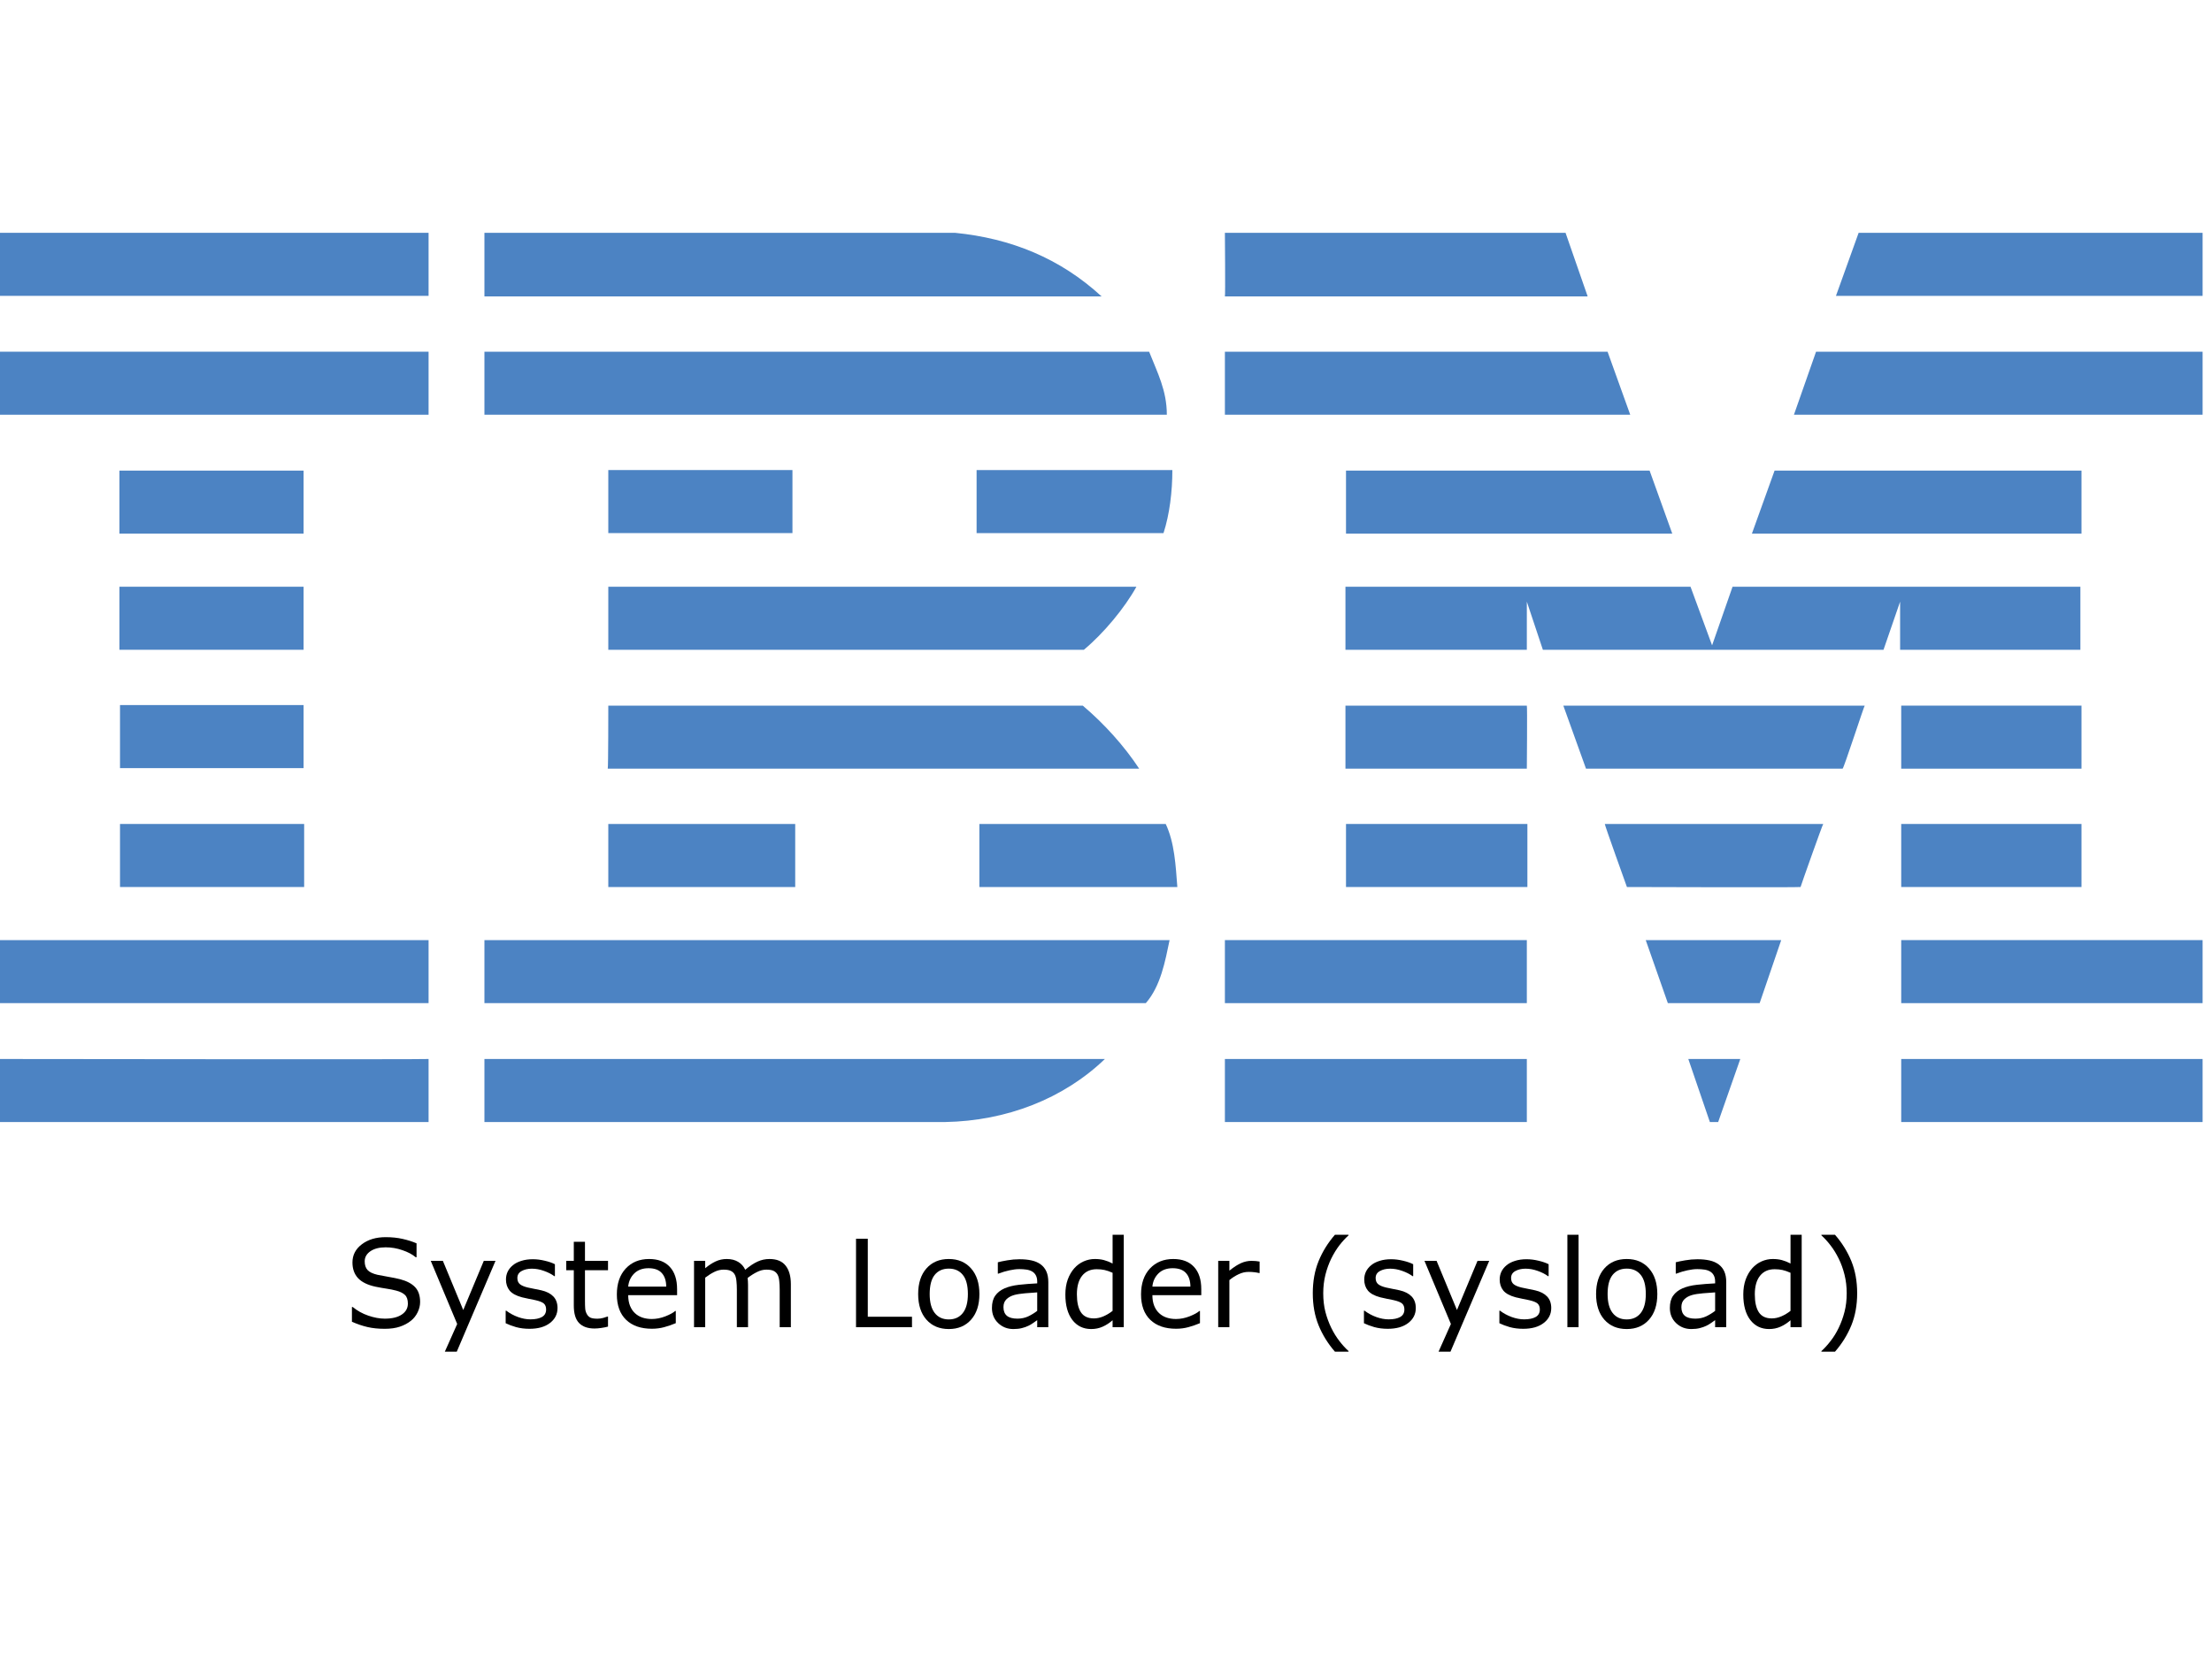
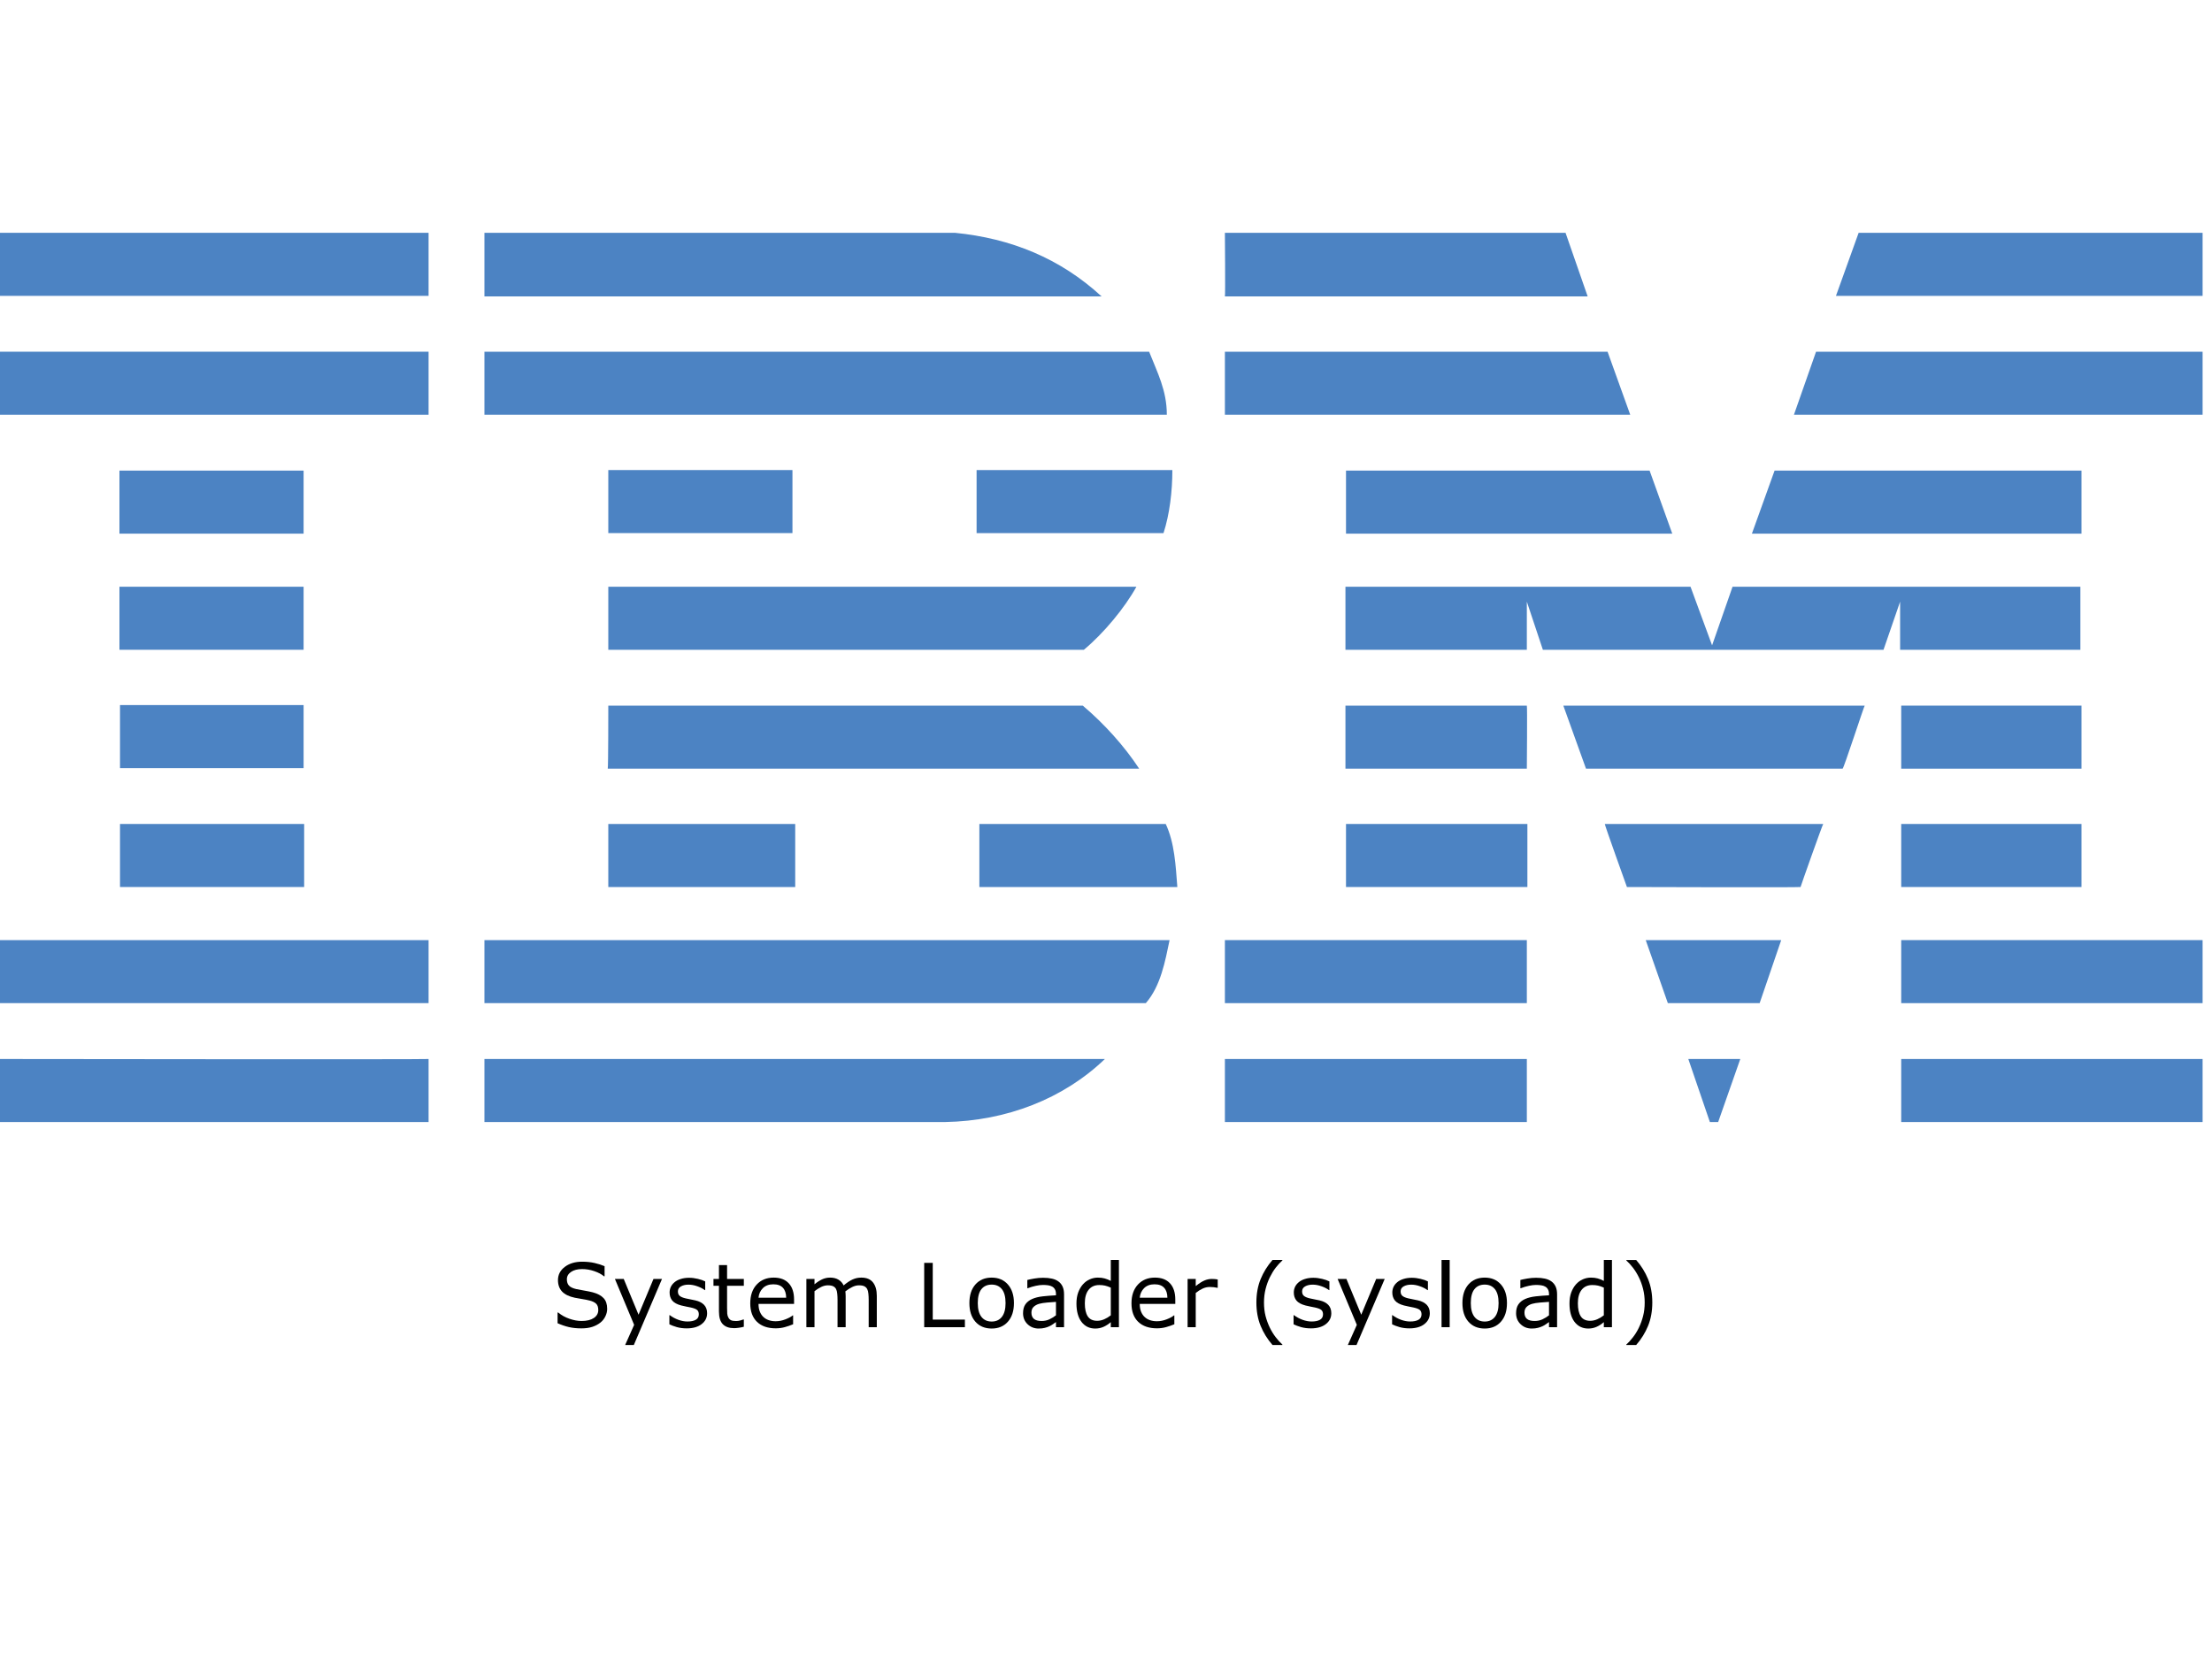
<svg xmlns="http://www.w3.org/2000/svg" id="Layer_1" x="0px" y="0px" viewBox="0 0 400 300" style="enable-background:new 0 0 400 245;" xml:space="preserve" version="1.1">
  <defs id="defs137" />
  <style type="text/css" id="style2"> .st0{fill:#4C83C3;} </style>
  <g id="g130">
    <path id="polygon4" class="st0" style="fill:#4c83c3" d="m 336.1,42.1 h 62.2 V 53.5 H 332 Z" />
    <path class="st0" d="m 221.5,42.1 h 61.6 l 4,11.5 c 0,0 -65.6,0 -65.6,0 0.1,-0.1 0,-11.5 0,-11.5 z" id="path6" />
    <path class="st0" d="m 172.7,42.1 c 10.1,1 19,4.6 26.5,11.5 0,0 -111.6,0 -111.6,0 0,0 0,-11.5 0,-11.5 z" id="path8" />
    <g id="g14">
      <path id="rect10" class="st0" style="fill:#4c83c3" d="m 0,42.1 h 77.5 v 11.4 H 0 Z" />
      <path class="st0" d="M 38.8,47.8" id="path12" />
    </g>
    <path class="st0" d="m 398.3,75 h -73.9 c 0,0 4,-11.4 4,-11.4 h 69.9 z" id="path16" />
    <path id="polygon18" class="st0" style="fill:#4c83c3" d="m 221.5,63.6 h 69.2 l 4.1,11.4 h -73.3 z" />
    <path class="st0" d="m 207.8,63.6 c 1.5,3.8 3.2,7 3.2,11.4 H 87.6 V 63.6 Z" id="path20" />
    <g id="g26">
      <path id="rect22" class="st0" style="fill:#4c83c3" d="m 0,63.6 h 77.5 v 11.4 H 0 Z" />
      <path class="st0" d="M 38.8,69.3" id="path24" />
    </g>
    <path id="polygon28" class="st0" style="fill:#4c83c3" d="m 376.4,85.1 v 11.4 h -59.6 l 4.1,-11.4 z" />
    <path id="polygon30" class="st0" style="fill:#4c83c3" d="M 243.4,96.5 V 85.1 h 54.9 l 4.1,11.4 z" />
    <path class="st0" d="m 212,85 c 0,3.9 -0.5,8 -1.6,11.4 H 176.6 V 85 Z" id="path32" />
    <g id="g38">
      <path id="rect34" class="st0" style="fill:#4c83c3" d="m 21.6,85.1 h 33.3 v 11.4 H 21.6 Z" />
      <path class="st0" d="M 38.3,90.8" id="path36" />
    </g>
    <g id="g44">
      <path id="rect40" class="st0" style="fill:#4c83c3" d="m 110,85 h 33.3 V 96.4 H 110 Z" />
      <path class="st0" d="M 126.6,90.8" id="path42" />
    </g>
    <path class="st0" d="m 276.1,108.8 c 0,0 0,8.7 0,8.7 h -32.8 v -11.4 h 62.4 l 3.9,10.6 c 0,0 3.7,-10.6 3.7,-10.6 h 62.9 v 11.4 h -32.6 c 0,0 0,-8.7 0,-8.7 l -3,8.7 H 279 Z" id="path46" />
    <path class="st0" d="m 110,106.1 h 95.5 v 0 c -2.1,3.8 -5.9,8.4 -9.5,11.4 0,0 -86,0 -86,0 0,0 0,-11.4 0,-11.4 z" id="path48" />
    <g id="g54">
      <path id="rect50" class="st0" style="fill:#4c83c3" d="m 21.6,106.1 h 33.3 v 11.4 H 21.6 Z" />
      <path class="st0" d="M 38.3,111.8" id="path52" />
    </g>
    <g id="g60">
      <path id="rect56" class="st0" style="fill:#4c83c3" d="m 343.8,127.6 h 32.6 V 139 h -32.6 z" />
      <path class="st0" d="M 360.1,133.3" id="path58" />
    </g>
    <path class="st0" d="M 276.1,127.6 H 243.3 V 139 c 0,0 32.8,0 32.8,0 0,-0.1 0.1,-11.4 0,-11.4 z" id="path62" />
    <path class="st0" d="m 337.2,127.6 c -0.1,0 -3.8,11.4 -4,11.4 h -46.4 c 0,0 -4.1,-11.4 -4.1,-11.4 z" id="path64" />
    <path class="st0" d="m 110,127.6 h 85.8 c 3.9,3.3 7.5,7.3 10.2,11.4 0.2,0 -96.1,0 -96.1,0 0.1,-0.1 0.1,-11.4 0.1,-11.4 z" id="path66" />
    <path class="st0" d="M 54.9,138.9 V 127.5 H 21.7 c 0,0 0,11.4 0,11.4 0,0 33.2,0 33.2,0 z" id="path68" />
    <g id="g74">
      <path id="rect70" class="st0" style="fill:#4c83c3" d="m 343.8,149 h 32.6 v 11.4 h -32.6 z" />
      <path class="st0" d="M 360.1,154.7" id="path72" />
    </g>
    <g id="g80">
      <path id="rect76" class="st0" style="fill:#4c83c3" d="m 243.4,149 h 32.8 v 11.4 h -32.8 z" />
      <path class="st0" d="M 259.8,154.7" id="path78" />
    </g>
    <path class="st0" d="m 325.6,160.4 c 0,-0.1 4,-11.4 4.1,-11.4 h -39.5 c -0.1,0 4,11.4 4,11.4 0,0 31.4,0.1 31.4,0 z" id="path82" />
    <path class="st0" d="m 110,160.4 c 0,0 0,-11.4 0,-11.4 h 33.8 c 0,0 0,11.4 0,11.4 -0.1,0 -33.8,0 -33.8,0 z" id="path84" />
    <path class="st0" d="m 210.8,149 c 1.6,3.4 1.8,7.5 2.1,11.4 H 177.1 V 149 Z" id="path86" />
    <g id="g92">
      <path id="rect88" class="st0" style="fill:#4c83c3" d="M 21.7,149 H 55 v 11.4 H 21.7 Z" />
      <path class="st0" d="M 38.3,154.7" id="path90" />
    </g>
    <g id="g98">
      <path id="rect94" class="st0" style="fill:#4c83c3" d="m 343.8,170 h 54.5 v 11.4 h -54.5 z" />
      <path class="st0" d="M 371,175.7" id="path96" />
    </g>
    <g id="g104">
      <path id="rect100" class="st0" style="fill:#4c83c3" d="m 221.5,170 h 54.6 v 11.4 h -54.6 z" />
      <path class="st0" d="M 248.8,175.7" id="path102" />
    </g>
    <path id="polygon106" class="st0" style="fill:#4c83c3" d="m 297.6,170 h 24.5 l -3.9,11.4 h -16.6 z" />
    <path class="st0" d="m 0,170 v 11.4 h 77.5 c 0,0 0,-11.4 0,-11.4 0,0 -77.6,0 -77.5,0 z" id="path108" />
    <path class="st0" d="m 211.5,170 c -0.8,3.8 -1.6,8.3 -4.3,11.4 h -1 H 87.6 V 170 Z" id="path110" />
    <path id="polygon112" class="st0" style="fill:#4c83c3" d="m 305.3,191.5 h 9.4 l -4,11.4 h -1.5 z" />
    <g id="g118">
      <path id="rect114" class="st0" style="fill:#4c83c3" d="m 343.8,191.5 h 54.5 v 11.4 h -54.5 z" />
      <path class="st0" d="M 371,197.2" id="path116" />
    </g>
    <path class="st0" d="m 87.6,202.9 v -11.4 c 0,0 111.9,0 112.2,0 -7.5,7.2 -17.8,11.2 -28.9,11.4 H 87.6" id="path120" />
    <g id="g126">
      <path id="rect122" class="st0" style="fill:#4c83c3" d="m 221.5,191.5 h 54.6 v 11.4 h -54.6 z" />
      <path class="st0" d="M 248.8,197.2" id="path124" />
    </g>
    <path class="st0" d="m 77.5,191.5 c 0,0 0,11.4 0,11.4 0,0 -77.4,0 -77.5,0 0,0 0,-11.4 0,-11.4 0,0 77.4,0.1 77.5,0 z" id="path128" />
  </g>
-   <g aria-label="System Loader (sysload)" id="text132" style="font-size:22px;text-anchor:middle">
-     <path d="m 75.971,235.435 q 0,0.935 -0.44,1.848 -0.43,0.913 -1.214,1.547 -0.859,0.688 -2.009,1.074 -1.139,0.387 -2.75,0.387 -1.729,0 -3.115,-0.322 -1.375,-0.322 -2.804,-0.956 v -2.664 h 0.15 q 1.214,1.01 2.804,1.558 1.59,0.548 2.986,0.548 1.977,0 3.072,-0.741 1.106,-0.741 1.106,-1.977 0,-1.063 -0.526,-1.568 -0.516,-0.505 -1.579,-0.784 -0.806,-0.215 -1.751,-0.354 -0.935,-0.14 -1.987,-0.354 -2.127,-0.451 -3.158,-1.536 -1.021,-1.096 -1.021,-2.847 0,-2.009 1.697,-3.287 1.697,-1.289 4.308,-1.289 1.687,0 3.094,0.322 1.407,0.322 2.492,0.795 v 2.514 h -0.15 q -0.913,-0.773 -2.406,-1.278 -1.482,-0.516 -3.04,-0.516 -1.708,0 -2.75,0.709 -1.031,0.709 -1.031,1.826 0,0.999 0.516,1.568 0.516,0.569 1.815,0.87 0.688,0.15 1.955,0.365 1.268,0.215 2.148,0.44 1.783,0.473 2.686,1.429 0.902,0.956 0.902,2.675 z" id="path158" />
-     <path d="m 89.603,228.001 -7.004,16.425 h -2.159 l 2.234,-5.006 -4.78,-11.419 h 2.191 l 3.685,8.895 3.717,-8.895 z" id="path160" />
-     <path d="m 100.817,236.541 q 0,1.644 -1.364,2.696 -1.354,1.053 -3.706,1.053 -1.332,0 -2.449,-0.312 -1.106,-0.322 -1.858,-0.698 v -2.267 h 0.107 q 0.956,0.72 2.127,1.149 1.171,0.419 2.245,0.419 1.332,0 2.084,-0.43 0.752,-0.43 0.752,-1.354 0,-0.709 -0.408,-1.074 -0.408,-0.365 -1.568,-0.623 -0.43,-0.097 -1.128,-0.226 -0.688,-0.129 -1.257,-0.279 -1.579,-0.419 -2.245,-1.225 -0.655,-0.816 -0.655,-1.998 0,-0.741 0.301,-1.396 0.312,-0.655 0.935,-1.171 0.602,-0.505 1.525,-0.795 0.935,-0.301 2.084,-0.301 1.074,0 2.17,0.269 1.106,0.258 1.837,0.634 v 2.159 h -0.107 q -0.773,-0.569 -1.88,-0.956 -1.106,-0.397 -2.17,-0.397 -1.106,0 -1.869,0.43 -0.763,0.419 -0.763,1.257 0,0.741 0.462,1.117 0.451,0.376 1.461,0.612 0.559,0.129 1.246,0.258 0.698,0.129 1.16,0.236 1.407,0.322 2.17,1.106 0.763,0.795 0.763,2.105 z" id="path162" />
-     <path d="m 109.948,239.893 q -0.569,0.15 -1.246,0.247 -0.666,0.097 -1.192,0.097 -1.837,0 -2.793,-0.988 -0.956,-0.988 -0.956,-3.169 v -6.381 h -1.364 v -1.697 h 1.364 v -3.448 h 2.02 v 3.448 h 4.168 v 1.697 h -4.168 v 5.468 q 0,0.945 0.043,1.482 0.043,0.526 0.301,0.988 0.236,0.43 0.645,0.634 0.419,0.193 1.268,0.193 0.494,0 1.031,-0.14 0.537,-0.15 0.773,-0.247 h 0.107 z" id="path164" />
-     <path d="m 122.441,234.21 h -8.841 q 0,1.106 0.333,1.934 0.333,0.816 0.913,1.343 0.559,0.516 1.321,0.773 0.773,0.258 1.697,0.258 1.225,0 2.46,-0.483 1.246,-0.494 1.772,-0.967 h 0.107 v 2.202 q -1.021,0.43 -2.084,0.72 -1.063,0.29 -2.234,0.29 -2.986,0 -4.662,-1.611 -1.676,-1.622 -1.676,-4.598 0,-2.943 1.601,-4.673 1.611,-1.729 4.232,-1.729 2.428,0 3.738,1.418 1.321,1.418 1.321,4.028 z m -1.966,-1.547 q -0.011,-1.59 -0.806,-2.46 -0.784,-0.87 -2.396,-0.87 -1.622,0 -2.589,0.956 -0.956,0.956 -1.085,2.374 z" id="path166" />
-     <path d="m 143.013,240 h -2.02 v -6.832 q 0,-0.773 -0.075,-1.493 -0.064,-0.72 -0.29,-1.149 -0.247,-0.462 -0.709,-0.698 -0.462,-0.236 -1.332,-0.236 -0.849,0 -1.697,0.43 -0.849,0.419 -1.697,1.074 0.032,0.247 0.054,0.58 0.021,0.322 0.021,0.645 V 240 h -2.02 v -6.832 q 0,-0.795 -0.075,-1.504 -0.065,-0.72 -0.29,-1.149 -0.247,-0.462 -0.709,-0.688 -0.462,-0.236 -1.332,-0.236 -0.827,0 -1.665,0.408 -0.827,0.408 -1.654,1.042 V 240 h -2.02 v -11.999 h 2.02 v 1.332 q 0.945,-0.784 1.88,-1.225 0.945,-0.44 2.009,-0.44 1.225,0 2.073,0.516 0.859,0.516 1.278,1.429 1.225,-1.031 2.234,-1.482 1.01,-0.462 2.159,-0.462 1.977,0 2.911,1.203 0.945,1.192 0.945,3.341 z" id="path168" />
-     <path d="m 164.916,240 h -10.119 v -15.995 h 2.127 v 14.104 h 7.992 z" id="path170" />
-     <path d="m 177.108,234.006 q 0,2.933 -1.504,4.63 -1.504,1.697 -4.028,1.697 -2.546,0 -4.05,-1.697 -1.493,-1.697 -1.493,-4.63 0,-2.933 1.493,-4.63 1.504,-1.708 4.05,-1.708 2.524,0 4.028,1.708 1.504,1.697 1.504,4.63 z m -2.084,0 q 0,-2.331 -0.913,-3.459 -0.913,-1.139 -2.535,-1.139 -1.644,0 -2.557,1.139 -0.902,1.128 -0.902,3.459 0,2.256 0.913,3.427 0.913,1.16 2.546,1.16 1.611,0 2.524,-1.149 0.924,-1.16 0.924,-3.438 z" id="path172" />
-     <path d="m 189.569,240 h -2.009 v -1.278 q -0.269,0.183 -0.73,0.516 -0.451,0.322 -0.881,0.516 -0.505,0.247 -1.16,0.408 -0.655,0.172 -1.536,0.172 -1.622,0 -2.75,-1.074 -1.128,-1.074 -1.128,-2.739 0,-1.364 0.58,-2.202 0.591,-0.849 1.676,-1.332 1.096,-0.483 2.632,-0.655 1.536,-0.172 3.298,-0.258 v -0.312 q 0,-0.688 -0.247,-1.139 -0.236,-0.451 -0.688,-0.709 -0.43,-0.247 -1.031,-0.333 -0.602,-0.086 -1.257,-0.086 -0.795,0 -1.772,0.215 -0.978,0.204 -2.02,0.602 h -0.107 v -2.052 q 0.591,-0.161 1.708,-0.354 1.117,-0.193 2.202,-0.193 1.268,0 2.202,0.215 0.945,0.204 1.633,0.709 0.677,0.494 1.031,1.278 0.354,0.784 0.354,1.944 z m -2.009,-2.954 v -3.341 q -0.924,0.054 -2.181,0.161 -1.246,0.107 -1.977,0.312 -0.87,0.247 -1.407,0.773 -0.537,0.516 -0.537,1.429 0,1.031 0.623,1.558 0.623,0.516 1.901,0.516 1.063,0 1.944,-0.408 0.881,-0.419 1.633,-0.999 z" id="path174" />
-     <path d="m 203.212,240 h -2.02 v -1.257 q -0.87,0.752 -1.815,1.171 -0.945,0.419 -2.052,0.419 -2.148,0 -3.416,-1.654 -1.257,-1.654 -1.257,-4.587 0,-1.525 0.43,-2.718 0.44,-1.192 1.182,-2.03 0.73,-0.816 1.697,-1.246 0.978,-0.43 2.02,-0.43 0.945,0 1.676,0.204 0.73,0.193 1.536,0.612 v -5.199 h 2.02 z m -2.02,-2.954 v -6.886 q -0.816,-0.365 -1.461,-0.505 -0.645,-0.14 -1.407,-0.14 -1.697,0 -2.643,1.182 -0.945,1.182 -0.945,3.352 0,2.138 0.73,3.255 0.73,1.106 2.342,1.106 0.859,0 1.74,-0.376 0.881,-0.387 1.644,-0.988 z" id="path176" />
-     <path d="m 217.23,234.21 h -8.841 q 0,1.106 0.333,1.934 0.333,0.816 0.913,1.343 0.559,0.516 1.321,0.773 0.773,0.258 1.697,0.258 1.225,0 2.46,-0.483 1.246,-0.494 1.772,-0.967 h 0.107 v 2.202 q -1.021,0.43 -2.084,0.72 -1.063,0.29 -2.234,0.29 -2.986,0 -4.662,-1.611 -1.676,-1.622 -1.676,-4.598 0,-2.943 1.601,-4.673 1.611,-1.729 4.232,-1.729 2.428,0 3.738,1.418 1.321,1.418 1.321,4.028 z m -1.966,-1.547 q -0.011,-1.59 -0.806,-2.46 -0.784,-0.87 -2.396,-0.87 -1.622,0 -2.589,0.956 -0.956,0.956 -1.085,2.374 z" id="path178" />
-     <path d="m 227.779,230.203 h -0.107 q -0.451,-0.107 -0.881,-0.15 -0.419,-0.054 -0.999,-0.054 -0.935,0 -1.805,0.419 -0.87,0.408 -1.676,1.063 V 240 h -2.02 v -11.999 h 2.02 v 1.772 q 1.203,-0.967 2.116,-1.364 0.924,-0.408 1.88,-0.408 0.526,0 0.763,0.032 0.236,0.021 0.709,0.097 z" id="path180" />
-     <path d="m 243.86,244.426 h -2.46 q -1.901,-2.181 -2.954,-4.759 -1.053,-2.578 -1.053,-5.812 0,-3.233 1.053,-5.812 1.053,-2.578 2.954,-4.759 h 2.46 v 0.107 q -0.87,0.784 -1.665,1.815 -0.784,1.021 -1.461,2.385 -0.645,1.321 -1.053,2.911 -0.397,1.59 -0.397,3.352 0,1.837 0.387,3.362 0.397,1.525 1.063,2.9 0.645,1.321 1.472,2.385 0.827,1.074 1.654,1.815 z" id="path182" />
-     <path d="m 256.021,236.541 q 0,1.644 -1.364,2.696 -1.354,1.053 -3.706,1.053 -1.332,0 -2.449,-0.312 -1.106,-0.322 -1.858,-0.698 v -2.267 H 246.75 q 0.956,0.72 2.127,1.149 1.171,0.419 2.245,0.419 1.332,0 2.084,-0.43 0.752,-0.43 0.752,-1.354 0,-0.709 -0.408,-1.074 -0.408,-0.365 -1.568,-0.623 -0.43,-0.097 -1.128,-0.226 -0.688,-0.129 -1.257,-0.279 -1.579,-0.419 -2.245,-1.225 -0.655,-0.816 -0.655,-1.998 0,-0.741 0.301,-1.396 0.312,-0.655 0.935,-1.171 0.602,-0.505 1.525,-0.795 0.935,-0.301 2.084,-0.301 1.074,0 2.17,0.269 1.106,0.258 1.837,0.634 v 2.159 h -0.107 q -0.773,-0.569 -1.88,-0.956 -1.106,-0.397 -2.17,-0.397 -1.106,0 -1.869,0.43 -0.763,0.419 -0.763,1.257 0,0.741 0.462,1.117 0.451,0.376 1.461,0.612 0.559,0.129 1.246,0.258 0.698,0.129 1.16,0.236 1.407,0.322 2.17,1.106 0.763,0.795 0.763,2.105 z" id="path184" />
-     <path d="m 269.298,228.001 -7.004,16.425 h -2.159 l 2.234,-5.006 -4.78,-11.419 h 2.191 l 3.685,8.895 3.717,-8.895 z" id="path186" />
-     <path d="m 280.513,236.541 q 0,1.644 -1.364,2.696 -1.354,1.053 -3.706,1.053 -1.332,0 -2.449,-0.312 -1.106,-0.322 -1.858,-0.698 v -2.267 h 0.107 q 0.956,0.72 2.127,1.149 1.171,0.419 2.245,0.419 1.332,0 2.084,-0.43 0.752,-0.43 0.752,-1.354 0,-0.709 -0.408,-1.074 -0.408,-0.365 -1.568,-0.623 -0.43,-0.097 -1.128,-0.226 -0.688,-0.129 -1.257,-0.279 -1.579,-0.419 -2.245,-1.225 -0.655,-0.816 -0.655,-1.998 0,-0.741 0.301,-1.396 0.312,-0.655 0.935,-1.171 0.602,-0.505 1.525,-0.795 0.935,-0.301 2.084,-0.301 1.074,0 2.17,0.269 1.106,0.258 1.837,0.634 v 2.159 h -0.107 q -0.773,-0.569 -1.88,-0.956 -1.106,-0.397 -2.17,-0.397 -1.106,0 -1.869,0.43 -0.763,0.419 -0.763,1.257 0,0.741 0.462,1.117 0.451,0.376 1.461,0.612 0.559,0.129 1.246,0.258 0.698,0.129 1.16,0.236 1.407,0.322 2.17,1.106 0.763,0.795 0.763,2.105 z" id="path188" />
-     <path d="m 285.454,240 h -2.02 v -16.715 h 2.02 z" id="path190" />
-     <path d="m 299.698,234.006 q 0,2.933 -1.504,4.63 -1.504,1.697 -4.028,1.697 -2.546,0 -4.05,-1.697 -1.493,-1.697 -1.493,-4.63 0,-2.933 1.493,-4.63 1.504,-1.708 4.05,-1.708 2.524,0 4.028,1.708 1.504,1.697 1.504,4.63 z m -2.084,0 q 0,-2.331 -0.913,-3.459 -0.913,-1.139 -2.535,-1.139 -1.644,0 -2.557,1.139 -0.902,1.128 -0.902,3.459 0,2.256 0.913,3.427 0.913,1.16 2.546,1.16 1.611,0 2.524,-1.149 0.924,-1.16 0.924,-3.438 z" id="path192" />
-     <path d="m 312.159,240 h -2.009 v -1.278 q -0.269,0.183 -0.73,0.516 -0.451,0.322 -0.881,0.516 -0.505,0.247 -1.16,0.408 -0.655,0.172 -1.536,0.172 -1.622,0 -2.75,-1.074 -1.128,-1.074 -1.128,-2.739 0,-1.364 0.58,-2.202 0.591,-0.849 1.676,-1.332 1.096,-0.483 2.632,-0.655 1.536,-0.172 3.298,-0.258 v -0.312 q 0,-0.688 -0.247,-1.139 -0.236,-0.451 -0.688,-0.709 -0.43,-0.247 -1.031,-0.333 -0.602,-0.086 -1.257,-0.086 -0.795,0 -1.772,0.215 -0.978,0.204 -2.02,0.602 h -0.107 v -2.052 q 0.591,-0.161 1.708,-0.354 1.117,-0.193 2.202,-0.193 1.268,0 2.202,0.215 0.945,0.204 1.633,0.709 0.677,0.494 1.031,1.278 0.354,0.784 0.354,1.944 z m -2.009,-2.954 v -3.341 q -0.924,0.054 -2.181,0.161 -1.246,0.107 -1.977,0.312 -0.87,0.247 -1.407,0.773 -0.537,0.516 -0.537,1.429 0,1.031 0.623,1.558 0.623,0.516 1.901,0.516 1.063,0 1.944,-0.408 0.881,-0.419 1.633,-0.999 z" id="path194" />
-     <path d="m 325.802,240 h -2.02 v -1.257 q -0.87,0.752 -1.815,1.171 -0.945,0.419 -2.052,0.419 -2.148,0 -3.416,-1.654 -1.257,-1.654 -1.257,-4.587 0,-1.525 0.43,-2.718 0.44,-1.192 1.182,-2.03 0.73,-0.816 1.697,-1.246 0.978,-0.43 2.02,-0.43 0.945,0 1.676,0.204 0.73,0.193 1.536,0.612 v -5.199 h 2.02 z m -2.02,-2.954 v -6.886 q -0.816,-0.365 -1.461,-0.505 -0.645,-0.14 -1.407,-0.14 -1.697,0 -2.643,1.182 -0.945,1.182 -0.945,3.352 0,2.138 0.73,3.255 0.73,1.106 2.342,1.106 0.859,0 1.74,-0.376 0.881,-0.387 1.644,-0.988 z" id="path196" />
-     <path d="m 335.835,233.855 q 0,3.233 -1.053,5.812 -1.053,2.578 -2.954,4.759 h -2.46 v -0.107 q 0.827,-0.741 1.654,-1.815 0.838,-1.063 1.472,-2.385 0.666,-1.375 1.053,-2.9 0.397,-1.525 0.397,-3.362 0,-1.762 -0.397,-3.352 -0.397,-1.59 -1.053,-2.911 -0.677,-1.364 -1.472,-2.385 -0.784,-1.031 -1.654,-1.815 v -0.107 h 2.46 q 1.901,2.181 2.954,4.759 1.053,2.578 1.053,5.812 z" id="path198" />
+   <g aria-label="System Loader (sysload)" id="text132" style="font-size:16px;text-anchor:middle">
+     <path d="m 109.797,236.68 q 0,0.68 -0.32,1.344 -0.312,0.664 -0.883,1.125 -0.625,0.5 -1.461,0.781 -0.828,0.281 -2,0.281 -1.258,0 -2.266,-0.234 -1,-0.234 -2.039,-0.695 v -1.938 h 0.109 q 0.883,0.734 2.039,1.133 1.156,0.398 2.172,0.398 1.438,0 2.234,-0.539 0.805,-0.539 0.805,-1.438 0,-0.773 -0.383,-1.141 -0.375,-0.367 -1.148,-0.57 -0.586,-0.156 -1.273,-0.258 -0.68,-0.102 -1.445,-0.258 -1.547,-0.328 -2.297,-1.117 -0.742,-0.797 -0.742,-2.07 0,-1.461 1.234,-2.391 1.234,-0.938 3.133,-0.938 1.227,0 2.25,0.234 1.023,0.234 1.812,0.578 v 1.828 h -0.109 q -0.664,-0.562 -1.75,-0.93 -1.078,-0.375 -2.211,-0.375 -1.242,0 -2,0.516 -0.75,0.516 -0.75,1.328 0,0.727 0.375,1.141 0.375,0.414 1.32,0.633 0.5,0.109 1.422,0.266 0.922,0.156 1.562,0.32 1.297,0.344 1.953,1.039 0.656,0.695 0.656,1.945 z" id="path158" />
+     <path d="m 119.711,231.273 -5.094,11.945 h -1.57 l 1.625,-3.641 -3.477,-8.305 h 1.594 l 2.68,6.469 2.703,-6.469 z" id="path160" />
+     <path d="m 127.867,237.484 q 0,1.195 -0.992,1.961 -0.984,0.766 -2.695,0.766 -0.969,0 -1.781,-0.227 -0.805,-0.234 -1.352,-0.508 v -1.648 h 0.078 q 0.695,0.523 1.547,0.836 0.852,0.305 1.633,0.305 0.969,0 1.516,-0.312 0.547,-0.312 0.547,-0.984 0,-0.516 -0.297,-0.781 -0.297,-0.266 -1.141,-0.453 -0.312,-0.07 -0.82,-0.164 -0.5,-0.094 -0.914,-0.203 -1.148,-0.305 -1.633,-0.891 -0.477,-0.594 -0.477,-1.453 0,-0.539 0.219,-1.016 0.227,-0.477 0.68,-0.852 0.438,-0.367 1.109,-0.578 0.68,-0.219 1.516,-0.219 0.781,0 1.578,0.195 0.805,0.188 1.336,0.461 v 1.57 h -0.078 q -0.562,-0.414 -1.367,-0.695 -0.805,-0.289 -1.578,-0.289 -0.805,0 -1.359,0.312 -0.555,0.305 -0.555,0.914 0,0.539 0.336,0.812 0.328,0.273 1.062,0.445 0.406,0.094 0.906,0.188 0.508,0.094 0.844,0.172 1.023,0.234 1.578,0.805 0.555,0.578 0.555,1.531 z" id="path162" />
+     <path d="m 134.508,239.922 q -0.414,0.109 -0.906,0.18 -0.484,0.07 -0.867,0.07 -1.336,0 -2.031,-0.719 -0.695,-0.719 -0.695,-2.305 v -4.641 h -0.992 v -1.234 h 0.992 v -2.508 h 1.469 v 2.508 h 3.031 v 1.234 h -3.031 v 3.977 q 0,0.688 0.031,1.078 0.031,0.383 0.219,0.719 0.172,0.312 0.469,0.461 0.305,0.141 0.922,0.141 0.359,0 0.75,-0.102 0.391,-0.109 0.562,-0.18 h 0.078 z" id="path164" />
+     <path d="m 143.594,235.789 h -6.43 q 0,0.805 0.242,1.406 0.242,0.594 0.664,0.977 0.406,0.375 0.961,0.562 0.562,0.188 1.234,0.188 0.891,0 1.789,-0.352 0.906,-0.359 1.289,-0.703 h 0.078 v 1.602 q -0.742,0.312 -1.516,0.523 -0.773,0.211 -1.625,0.211 -2.172,0 -3.391,-1.172 -1.219,-1.18 -1.219,-3.344 0,-2.141 1.164,-3.398 1.172,-1.258 3.078,-1.258 1.766,0 2.719,1.031 0.961,1.031 0.961,2.93 z m -1.43,-1.125 q -0.008,-1.156 -0.586,-1.789 -0.57,-0.633 -1.742,-0.633 -1.18,0 -1.883,0.695 -0.695,0.695 -0.789,1.727 z" id="path166" />
+     <path d="m 158.555,240 h -1.469 v -4.969 q 0,-0.562 -0.055,-1.086 -0.047,-0.523 -0.211,-0.836 -0.18,-0.336 -0.516,-0.508 -0.336,-0.172 -0.969,-0.172 -0.617,0 -1.234,0.312 -0.617,0.305 -1.234,0.781 0.023,0.18 0.039,0.422 0.016,0.234 0.016,0.469 V 240 h -1.469 v -4.969 q 0,-0.578 -0.055,-1.094 -0.047,-0.523 -0.211,-0.836 -0.18,-0.336 -0.516,-0.5 -0.336,-0.172 -0.969,-0.172 -0.602,0 -1.211,0.297 -0.602,0.297 -1.203,0.758 V 240 h -1.469 v -8.727 h 1.469 v 0.969 q 0.688,-0.57 1.367,-0.891 0.688,-0.32 1.461,-0.32 0.891,0 1.508,0.375 0.625,0.375 0.93,1.039 0.891,-0.75 1.625,-1.078 0.734,-0.336 1.57,-0.336 1.438,0 2.117,0.875 0.688,0.867 0.688,2.43 z" id="path168" />
+     <path d="M 174.484,240 H 167.125 v -11.633 h 1.547 V 238.625 h 5.812 z" id="path170" />
+     <path d="m 183.352,235.641 q 0,2.133 -1.094,3.367 -1.094,1.234 -2.93,1.234 -1.852,0 -2.945,-1.234 -1.086,-1.234 -1.086,-3.367 0,-2.133 1.086,-3.367 1.094,-1.242 2.945,-1.242 1.836,0 2.93,1.242 1.094,1.234 1.094,3.367 z m -1.516,0 q 0,-1.695 -0.664,-2.516 -0.664,-0.828 -1.844,-0.828 -1.195,0 -1.859,0.828 -0.656,0.82 -0.656,2.516 0,1.641 0.664,2.492 0.664,0.844 1.852,0.844 1.172,0 1.836,-0.836 0.672,-0.844 0.672,-2.5 z" id="path172" />
+     <path d="m 192.414,240 h -1.461 v -0.93 q -0.195,0.133 -0.531,0.375 -0.328,0.234 -0.641,0.375 -0.367,0.18 -0.844,0.297 -0.477,0.125 -1.117,0.125 -1.18,0 -2,-0.781 Q 185,238.68 185,237.469 q 0,-0.992 0.422,-1.602 0.43,-0.617 1.219,-0.969 0.797,-0.352 1.914,-0.477 1.117,-0.125 2.398,-0.188 v -0.227 q 0,-0.5 -0.18,-0.828 -0.172,-0.328 -0.5,-0.516 -0.312,-0.18 -0.75,-0.242 -0.438,-0.062 -0.914,-0.062 -0.578,0 -1.289,0.156 -0.711,0.148 -1.469,0.438 h -0.078 v -1.492 q 0.43,-0.117 1.242,-0.258 0.812,-0.141 1.602,-0.141 0.922,0 1.602,0.156 0.688,0.148 1.188,0.516 0.492,0.359 0.75,0.93 0.258,0.57 0.258,1.414 z m -1.461,-2.148 v -2.43 q -0.672,0.039 -1.586,0.117 -0.906,0.078 -1.438,0.227 -0.633,0.18 -1.023,0.562 -0.391,0.375 -0.391,1.039 0,0.75 0.453,1.133 0.453,0.375 1.383,0.375 0.773,0 1.414,-0.297 0.641,-0.305 1.188,-0.727 z" id="path174" />
+     <path d="m 202.336,240 h -1.469 v -0.914 q -0.633,0.547 -1.32,0.852 -0.688,0.305 -1.492,0.305 -1.562,0 -2.484,-1.203 -0.914,-1.203 -0.914,-3.336 0,-1.109 0.312,-1.977 0.32,-0.867 0.859,-1.477 0.531,-0.594 1.234,-0.906 0.711,-0.312 1.469,-0.312 0.688,0 1.219,0.148 0.531,0.141 1.117,0.445 v -3.781 h 1.469 z m -1.469,-2.148 v -5.008 q -0.594,-0.266 -1.062,-0.367 -0.469,-0.102 -1.023,-0.102 -1.234,0 -1.922,0.859 -0.688,0.859 -0.688,2.438 0,1.555 0.531,2.367 0.531,0.805 1.703,0.805 0.625,0 1.266,-0.273 0.641,-0.281 1.195,-0.719 z" id="path176" />
+     <path d="m 212.531,235.789 h -6.43 q 0,0.805 0.242,1.406 0.242,0.594 0.664,0.977 0.406,0.375 0.961,0.562 0.562,0.188 1.234,0.188 0.891,0 1.789,-0.352 0.906,-0.359 1.289,-0.703 h 0.078 v 1.602 q -0.742,0.312 -1.516,0.523 -0.773,0.211 -1.625,0.211 -2.172,0 -3.391,-1.172 -1.219,-1.18 -1.219,-3.344 0,-2.141 1.164,-3.398 1.172,-1.258 3.078,-1.258 1.766,0 2.719,1.031 0.961,1.031 0.961,2.93 z m -1.43,-1.125 q -0.008,-1.156 -0.586,-1.789 -0.57,-0.633 -1.742,-0.633 -1.18,0 -1.883,0.695 -0.695,0.695 -0.789,1.727 z" id="path178" />
+     <path d="m 220.203,232.875 h -0.078 q -0.328,-0.078 -0.641,-0.109 -0.305,-0.039 -0.727,-0.039 -0.68,0 -1.312,0.305 -0.633,0.297 -1.219,0.773 V 240 h -1.469 v -8.727 h 1.469 v 1.289 q 0.875,-0.703 1.539,-0.992 0.672,-0.297 1.367,-0.297 0.383,0 0.555,0.023 0.172,0.016 0.516,0.07 z" id="path180" />
+     <path d="m 231.898,243.219 h -1.789 q -1.383,-1.586 -2.148,-3.461 -0.766,-1.875 -0.766,-4.227 0,-2.352 0.766,-4.227 0.766,-1.875 2.148,-3.461 h 1.789 v 0.078 q -0.633,0.57 -1.211,1.32 -0.57,0.742 -1.062,1.734 -0.469,0.961 -0.766,2.117 -0.289,1.156 -0.289,2.438 0,1.336 0.281,2.445 0.289,1.109 0.773,2.109 0.469,0.961 1.07,1.734 0.602,0.781 1.203,1.32 z" id="path182" />
+     <path d="m 240.742,237.484 q 0,1.195 -0.992,1.961 -0.984,0.766 -2.695,0.766 -0.969,0 -1.781,-0.227 -0.805,-0.234 -1.352,-0.508 v -1.648 H 234 q 0.695,0.523 1.547,0.836 0.852,0.305 1.633,0.305 0.969,0 1.516,-0.312 0.547,-0.312 0.547,-0.984 0,-0.516 -0.297,-0.781 -0.297,-0.266 -1.141,-0.453 -0.312,-0.07 -0.82,-0.164 -0.5,-0.094 -0.914,-0.203 -1.148,-0.305 -1.633,-0.891 -0.477,-0.594 -0.477,-1.453 0,-0.539 0.219,-1.016 0.227,-0.477 0.68,-0.852 0.438,-0.367 1.109,-0.578 0.68,-0.219 1.516,-0.219 0.781,0 1.578,0.195 0.805,0.188 1.336,0.461 v 1.57 h -0.078 q -0.562,-0.414 -1.367,-0.695 -0.805,-0.289 -1.578,-0.289 -0.805,0 -1.359,0.312 -0.555,0.305 -0.555,0.914 0,0.539 0.336,0.812 0.328,0.273 1.062,0.445 0.406,0.094 0.906,0.188 0.508,0.094 0.844,0.172 1.023,0.234 1.578,0.805 0.555,0.578 0.555,1.531 z" id="path184" />
+     <path d="m 250.398,231.273 -5.094,11.945 h -1.57 l 1.625,-3.641 -3.477,-8.305 h 1.594 l 2.68,6.469 2.703,-6.469 z" id="path186" />
+     <path d="m 258.555,237.484 q 0,1.195 -0.992,1.961 -0.984,0.766 -2.695,0.766 -0.969,0 -1.781,-0.227 -0.805,-0.234 -1.352,-0.508 v -1.648 h 0.078 q 0.695,0.523 1.547,0.836 0.852,0.305 1.633,0.305 0.969,0 1.516,-0.312 0.547,-0.312 0.547,-0.984 0,-0.516 -0.297,-0.781 -0.297,-0.266 -1.141,-0.453 -0.312,-0.07 -0.82,-0.164 -0.5,-0.094 -0.914,-0.203 -1.148,-0.305 -1.633,-0.891 -0.477,-0.594 -0.477,-1.453 0,-0.539 0.219,-1.016 0.227,-0.477 0.68,-0.852 0.438,-0.367 1.109,-0.578 0.68,-0.219 1.516,-0.219 0.781,0 1.578,0.195 0.805,0.188 1.336,0.461 v 1.57 h -0.078 q -0.562,-0.414 -1.367,-0.695 -0.805,-0.289 -1.578,-0.289 -0.805,0 -1.359,0.312 -0.555,0.305 -0.555,0.914 0,0.539 0.336,0.812 0.328,0.273 1.062,0.445 0.406,0.094 0.906,0.188 0.508,0.094 0.844,0.172 1.023,0.234 1.578,0.805 0.555,0.578 0.555,1.531 z" id="path188" />
+     <path d="m 262.148,240 h -1.469 v -12.156 h 1.469 z" id="path190" />
+     <path d="m 272.508,235.641 q 0,2.133 -1.094,3.367 -1.094,1.234 -2.93,1.234 -1.852,0 -2.945,-1.234 -1.086,-1.234 -1.086,-3.367 0,-2.133 1.086,-3.367 1.094,-1.242 2.945,-1.242 1.836,0 2.93,1.242 1.094,1.234 1.094,3.367 z m -1.516,0 q 0,-1.695 -0.664,-2.516 -0.664,-0.828 -1.844,-0.828 -1.195,0 -1.859,0.828 -0.656,0.82 -0.656,2.516 0,1.641 0.664,2.492 0.664,0.844 1.852,0.844 1.172,0 1.836,-0.836 0.672,-0.844 0.672,-2.5 z" id="path192" />
+     <path d="m 281.57,240 h -1.461 v -0.93 q -0.195,0.133 -0.531,0.375 -0.328,0.234 -0.641,0.375 -0.367,0.18 -0.844,0.297 -0.477,0.125 -1.117,0.125 -1.18,0 -2,-0.781 -0.82,-0.781 -0.82,-1.992 0,-0.992 0.422,-1.602 0.43,-0.617 1.219,-0.969 0.797,-0.352 1.914,-0.477 1.117,-0.125 2.398,-0.188 v -0.227 q 0,-0.5 -0.18,-0.828 -0.172,-0.328 -0.5,-0.516 -0.312,-0.18 -0.75,-0.242 -0.438,-0.062 -0.914,-0.062 -0.578,0 -1.289,0.156 -0.711,0.148 -1.469,0.438 h -0.078 v -1.492 q 0.43,-0.117 1.242,-0.258 0.812,-0.141 1.602,-0.141 0.922,0 1.602,0.156 0.688,0.148 1.188,0.516 0.492,0.359 0.75,0.93 0.258,0.57 0.258,1.414 z m -1.461,-2.148 v -2.43 q -0.672,0.039 -1.586,0.117 -0.906,0.078 -1.438,0.227 -0.633,0.18 -1.023,0.562 -0.391,0.375 -0.391,1.039 0,0.75 0.453,1.133 0.453,0.375 1.383,0.375 0.773,0 1.414,-0.297 0.641,-0.305 1.188,-0.727 z" id="path194" />
+     <path d="m 291.492,240 h -1.469 v -0.914 q -0.633,0.547 -1.32,0.852 -0.688,0.305 -1.492,0.305 -1.562,0 -2.484,-1.203 -0.914,-1.203 -0.914,-3.336 0,-1.109 0.312,-1.977 0.32,-0.867 0.859,-1.477 0.531,-0.594 1.234,-0.906 0.711,-0.312 1.469,-0.312 0.688,0 1.219,0.148 0.531,0.141 1.117,0.445 v -3.781 h 1.469 z m -1.469,-2.148 v -5.008 q -0.594,-0.266 -1.062,-0.367 -0.469,-0.102 -1.023,-0.102 -1.234,0 -1.922,0.859 -0.688,0.859 -0.688,2.438 0,1.555 0.531,2.367 0.531,0.805 1.703,0.805 0.625,0 1.266,-0.273 0.641,-0.281 1.195,-0.719 z" id="path196" />
+     <path d="m 298.789,235.531 q 0,2.352 -0.766,4.227 -0.766,1.875 -2.148,3.461 h -1.789 v -0.078 q 0.602,-0.539 1.203,-1.32 0.609,-0.773 1.07,-1.734 0.484,-1 0.766,-2.109 0.289,-1.109 0.289,-2.445 0,-1.281 -0.289,-2.438 -0.289,-1.156 -0.766,-2.117 -0.492,-0.992 -1.07,-1.734 -0.57,-0.75 -1.203,-1.32 v -0.078 h 1.789 q 1.383,1.586 2.148,3.461 0.766,1.875 0.766,4.227 z" id="path198" />
  </g>
</svg>
